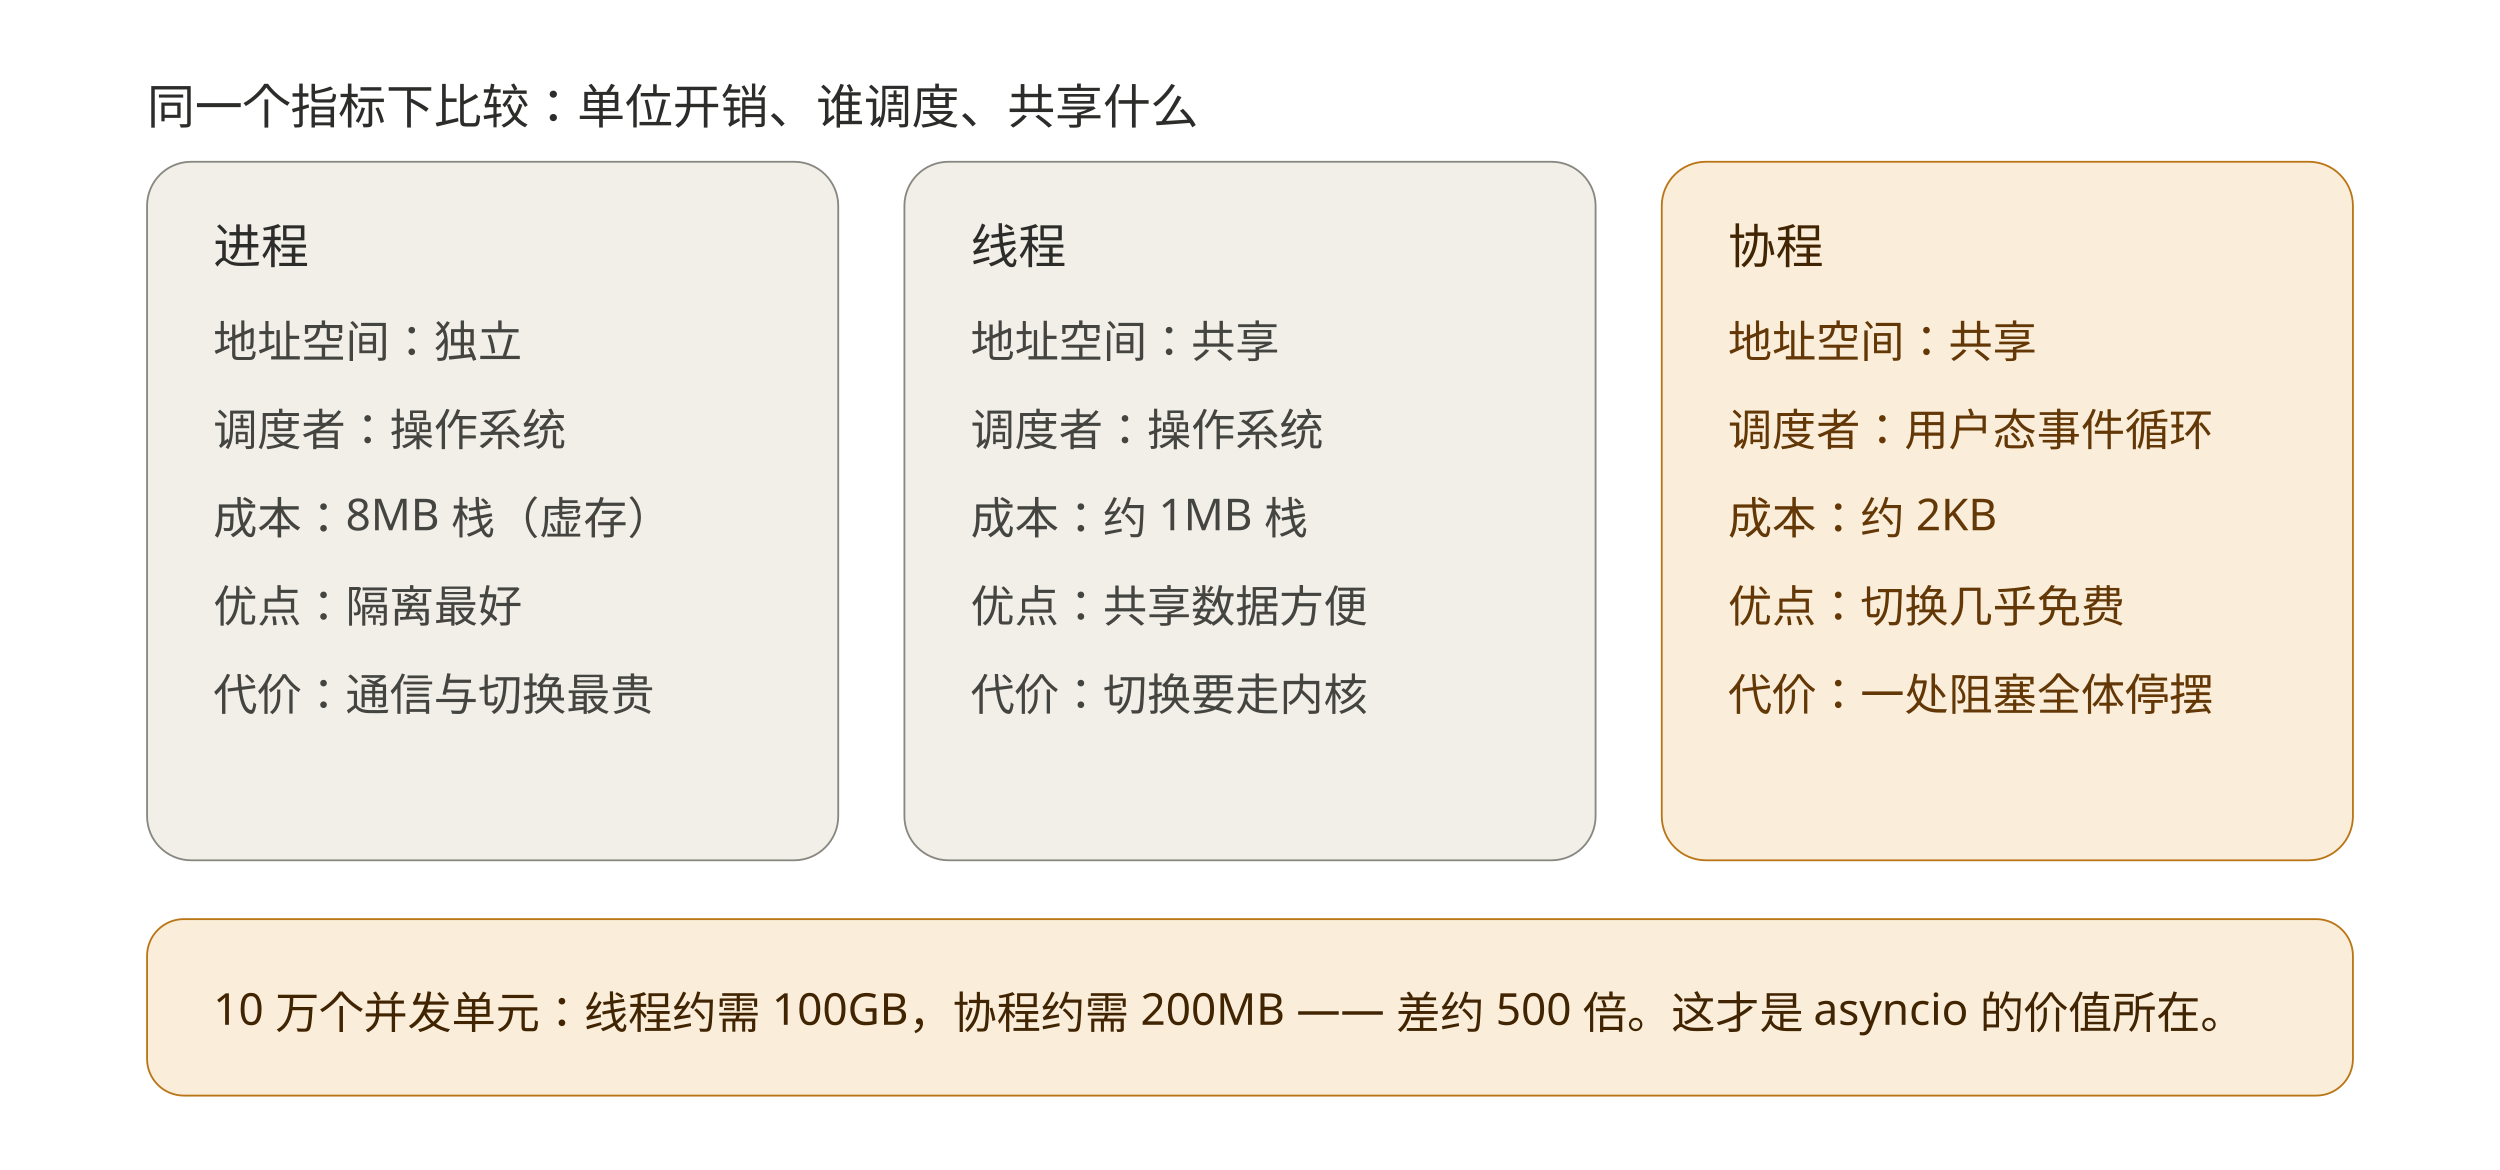
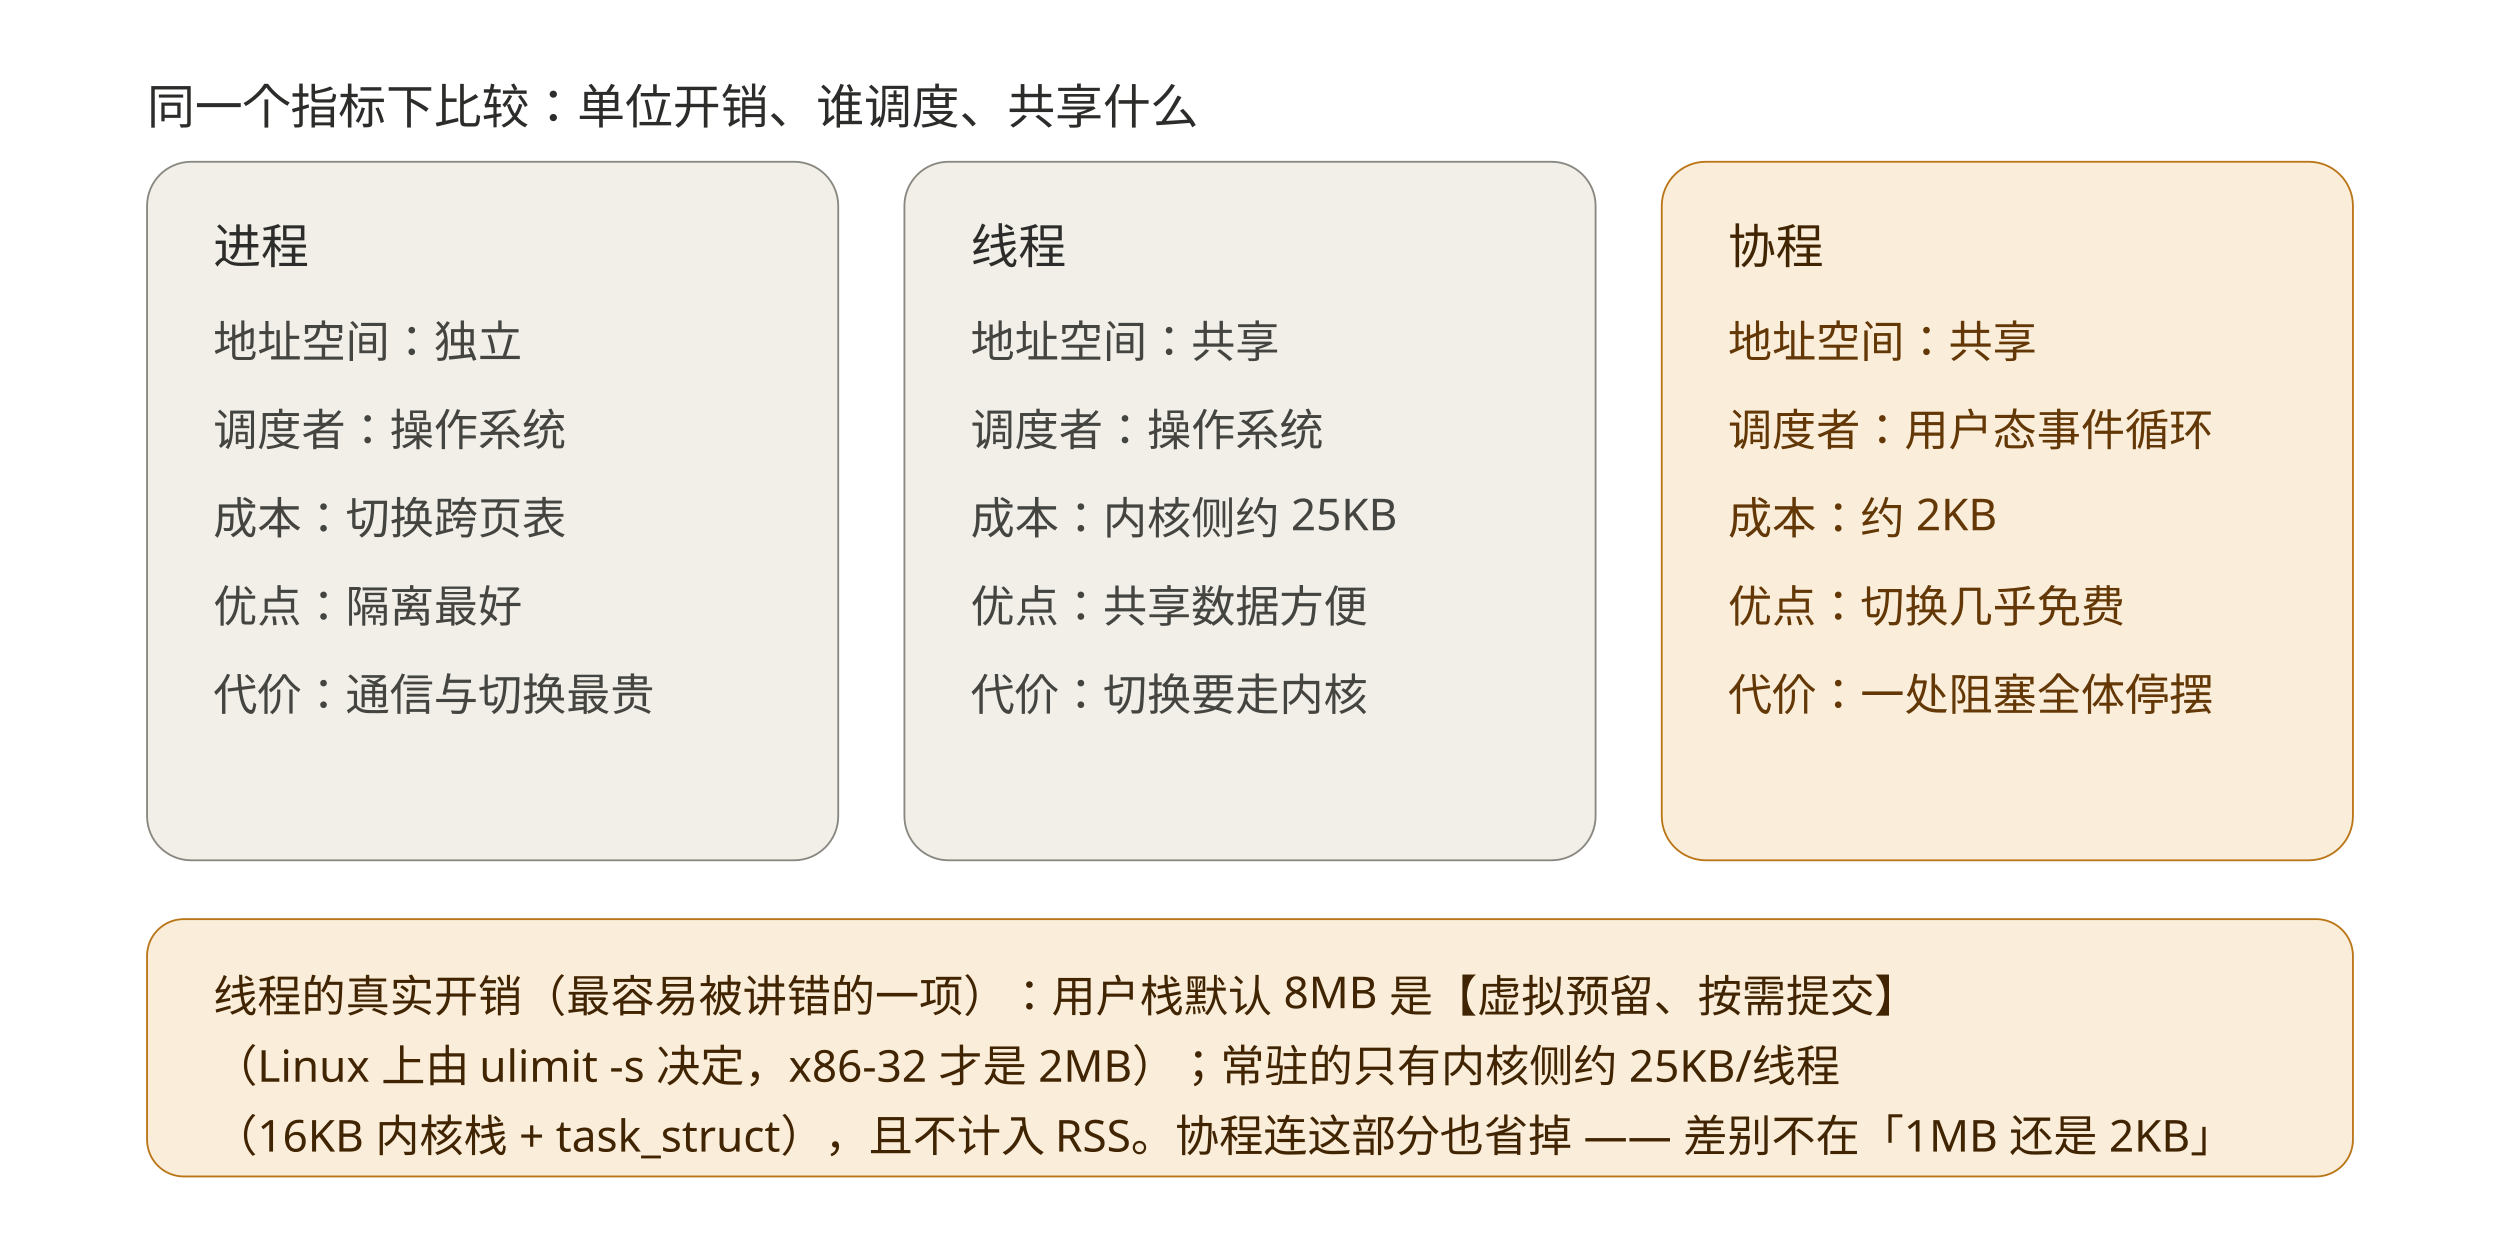
- <svg xmlns="http://www.w3.org/2000/svg" viewBox="0 0 680 318" width="100%" role="img">
+ <svg xmlns="http://www.w3.org/2000/svg" viewBox="0 0 680 336" width="100%" role="img">
  <defs>
    <marker id="arrow" viewBox="0 0 10 10" refX="8" refY="5" markerWidth="6" markerHeight="6" orient="auto-start-reverse">
      <path d="M2 1L8 5L2 9" fill="none" stroke="context-stroke" stroke-width="1.5" stroke-linecap="round" stroke-linejoin="round" />
    </marker>
  </defs>
  <text x="40" y="28" font-family="system-ui,sans-serif" font-size="13" font-weight="500" fill="#2C2C2A" dominant-baseline="central">同一个指标下比较：单位开销、谁调度、共享什么</text>
  <rect x="40" y="44" width="188" height="190" rx="12" fill="#F1EFE8" stroke="#888780" stroke-width="0.5" />
  <text x="58" y="66" font-family="system-ui,sans-serif" font-size="13" font-weight="500" fill="#2C2C2A" dominant-baseline="central">进程</text>
  <text x="58" y="92" font-family="system-ui,sans-serif" font-size="12" fill="#444441" dominant-baseline="central">地址空间：独立</text>
  <text x="58" y="116" font-family="system-ui,sans-serif" font-size="12" fill="#444441" dominant-baseline="central">调度者：操作系统</text>
-   <text x="58" y="140" font-family="system-ui,sans-serif" font-size="12" fill="#444441" dominant-baseline="central">成本：8MB 栈（虚存）</text>
+   <text x="58" y="140" font-family="system-ui,sans-serif" font-size="12" fill="#444441" dominant-baseline="central">成本：切换跨页表</text>
  <text x="58" y="164" font-family="system-ui,sans-serif" font-size="12" fill="#444441" dominant-baseline="central">优点：隔离最好</text>
  <text x="58" y="188" font-family="system-ui,sans-serif" font-size="12" fill="#444441" dominant-baseline="central">代价：通信与切换最贵</text>
  <rect x="246" y="44" width="188" height="190" rx="12" fill="#F1EFE8" stroke="#888780" stroke-width="0.5" />
  <text x="264" y="66" font-family="system-ui,sans-serif" font-size="13" font-weight="500" fill="#2C2C2A" dominant-baseline="central">线程</text>
  <text x="264" y="92" font-family="system-ui,sans-serif" font-size="12" fill="#444441" dominant-baseline="central">地址空间：共享</text>
  <text x="264" y="116" font-family="system-ui,sans-serif" font-size="12" fill="#444441" dominant-baseline="central">调度者：操作系统</text>
-   <text x="264" y="140" font-family="system-ui,sans-serif" font-size="12" fill="#444441" dominant-baseline="central">成本：约 1MB 栈</text>
+   <text x="264" y="140" font-family="system-ui,sans-serif" font-size="12" fill="#444441" dominant-baseline="central">成本：内核侧约 25KB</text>
  <text x="264" y="164" font-family="system-ui,sans-serif" font-size="12" fill="#444441" dominant-baseline="central">优点：共享数据方便</text>
  <text x="264" y="188" font-family="system-ui,sans-serif" font-size="12" fill="#444441" dominant-baseline="central">代价：切换要走内核</text>
  <rect x="452" y="44" width="188" height="190" rx="12" fill="#FAEEDA" stroke="#BA7517" stroke-width="0.5" />
  <text x="470" y="66" font-family="system-ui,sans-serif" font-size="13" font-weight="500" fill="#412402" dominant-baseline="central">协程</text>
  <text x="470" y="92" font-family="system-ui,sans-serif" font-size="12" fill="#633806" dominant-baseline="central">地址空间：共享</text>
  <text x="470" y="116" font-family="system-ui,sans-serif" font-size="12" fill="#633806" dominant-baseline="central">调度者：用户态事件循环</text>
  <text x="470" y="140" font-family="system-ui,sans-serif" font-size="12" fill="#633806" dominant-baseline="central">成本：约 2KB</text>
  <text x="470" y="164" font-family="system-ui,sans-serif" font-size="12" fill="#633806" dominant-baseline="central">优点：切换几乎免费</text>
  <text x="470" y="188" font-family="system-ui,sans-serif" font-size="12" fill="#633806" dominant-baseline="central">代价：一处阻塞全体停摆</text>
-   <rect x="40" y="250" width="600" height="48" rx="10" fill="#FAEEDA" stroke="#BA7517" stroke-width="0.5" />
-   <text x="58" y="274" font-family="system-ui,sans-serif" font-size="12" fill="#412402" dominant-baseline="central">10 万个并发单元：线程约需 100GB，协程约需 200MB —— 差约 500 倍。这才是 asyncio 的价值所在。</text>
+   <rect x="40" y="250" width="600" height="70" rx="10" fill="#FAEEDA" stroke="#BA7517" stroke-width="0.5" />
+   <text x="58" y="270" font-family="system-ui,sans-serif" font-size="12" fill="#412402" dominant-baseline="central">线程的真实开销（最容易被讲错的一项）：用户栈默认 8MB 是【虚拟预留、按需提交】</text>
+   <text x="58" y="289" font-family="system-ui,sans-serif" font-size="12" fill="#412402" dominant-baseline="central">（Linux 上由 ulimit -s 决定，x86-32 才是 2MB）；常驻的只有内核侧约 25KB/线程</text>
+   <text x="58" y="308" font-family="system-ui,sans-serif" font-size="12" fill="#412402" dominant-baseline="central">（16KB 内核栈 + task_struct），且不计入 RSS。协程连这部分也省掉 —— 差别不在「1MB 还是 2KB」</text>
</svg>
